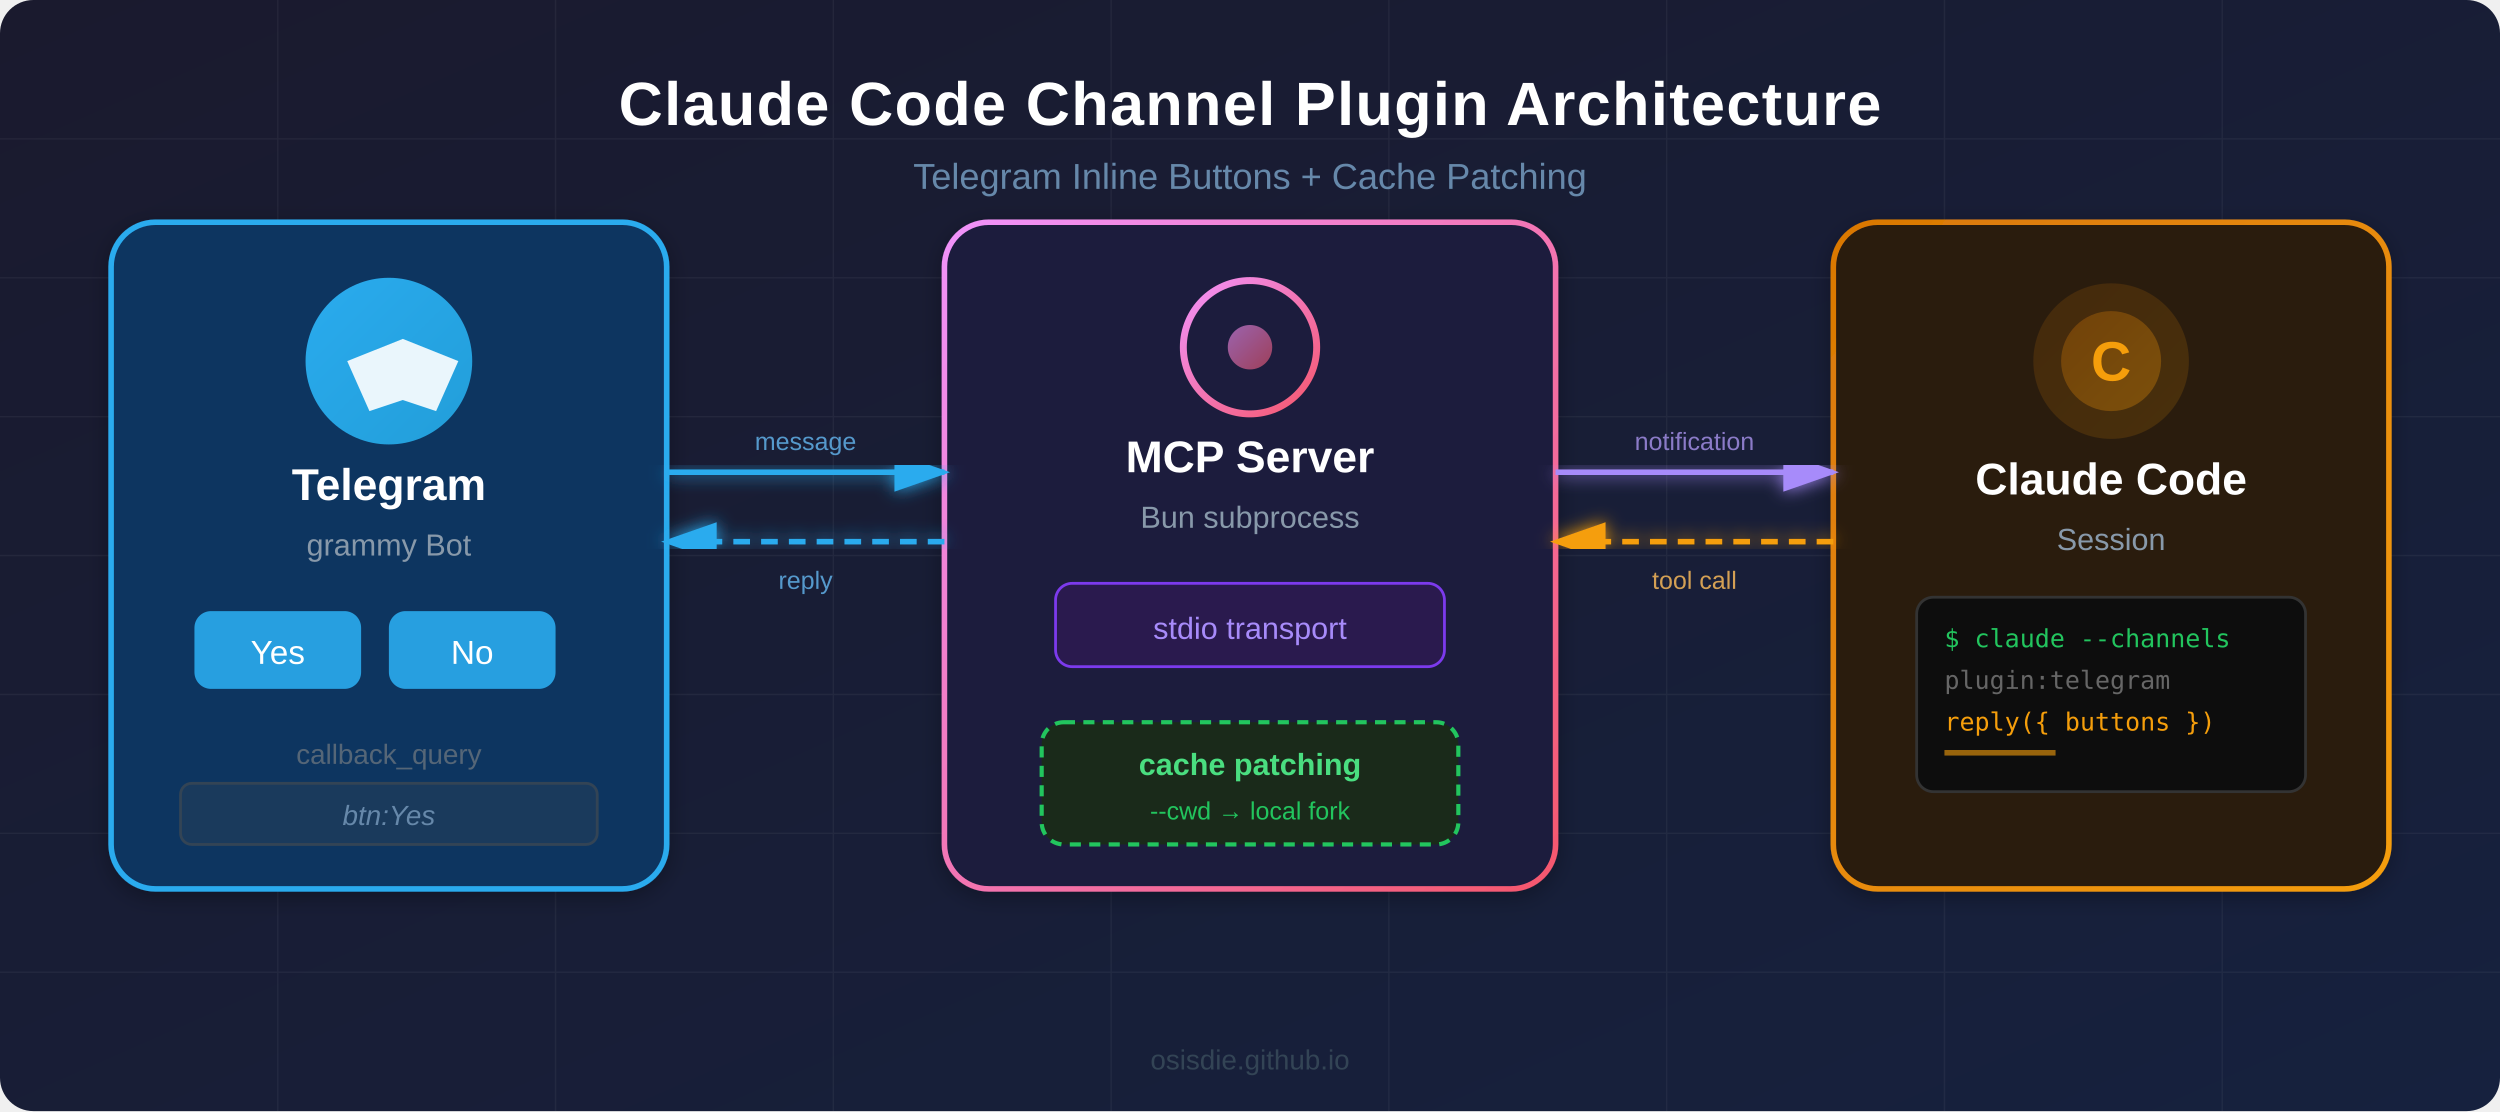
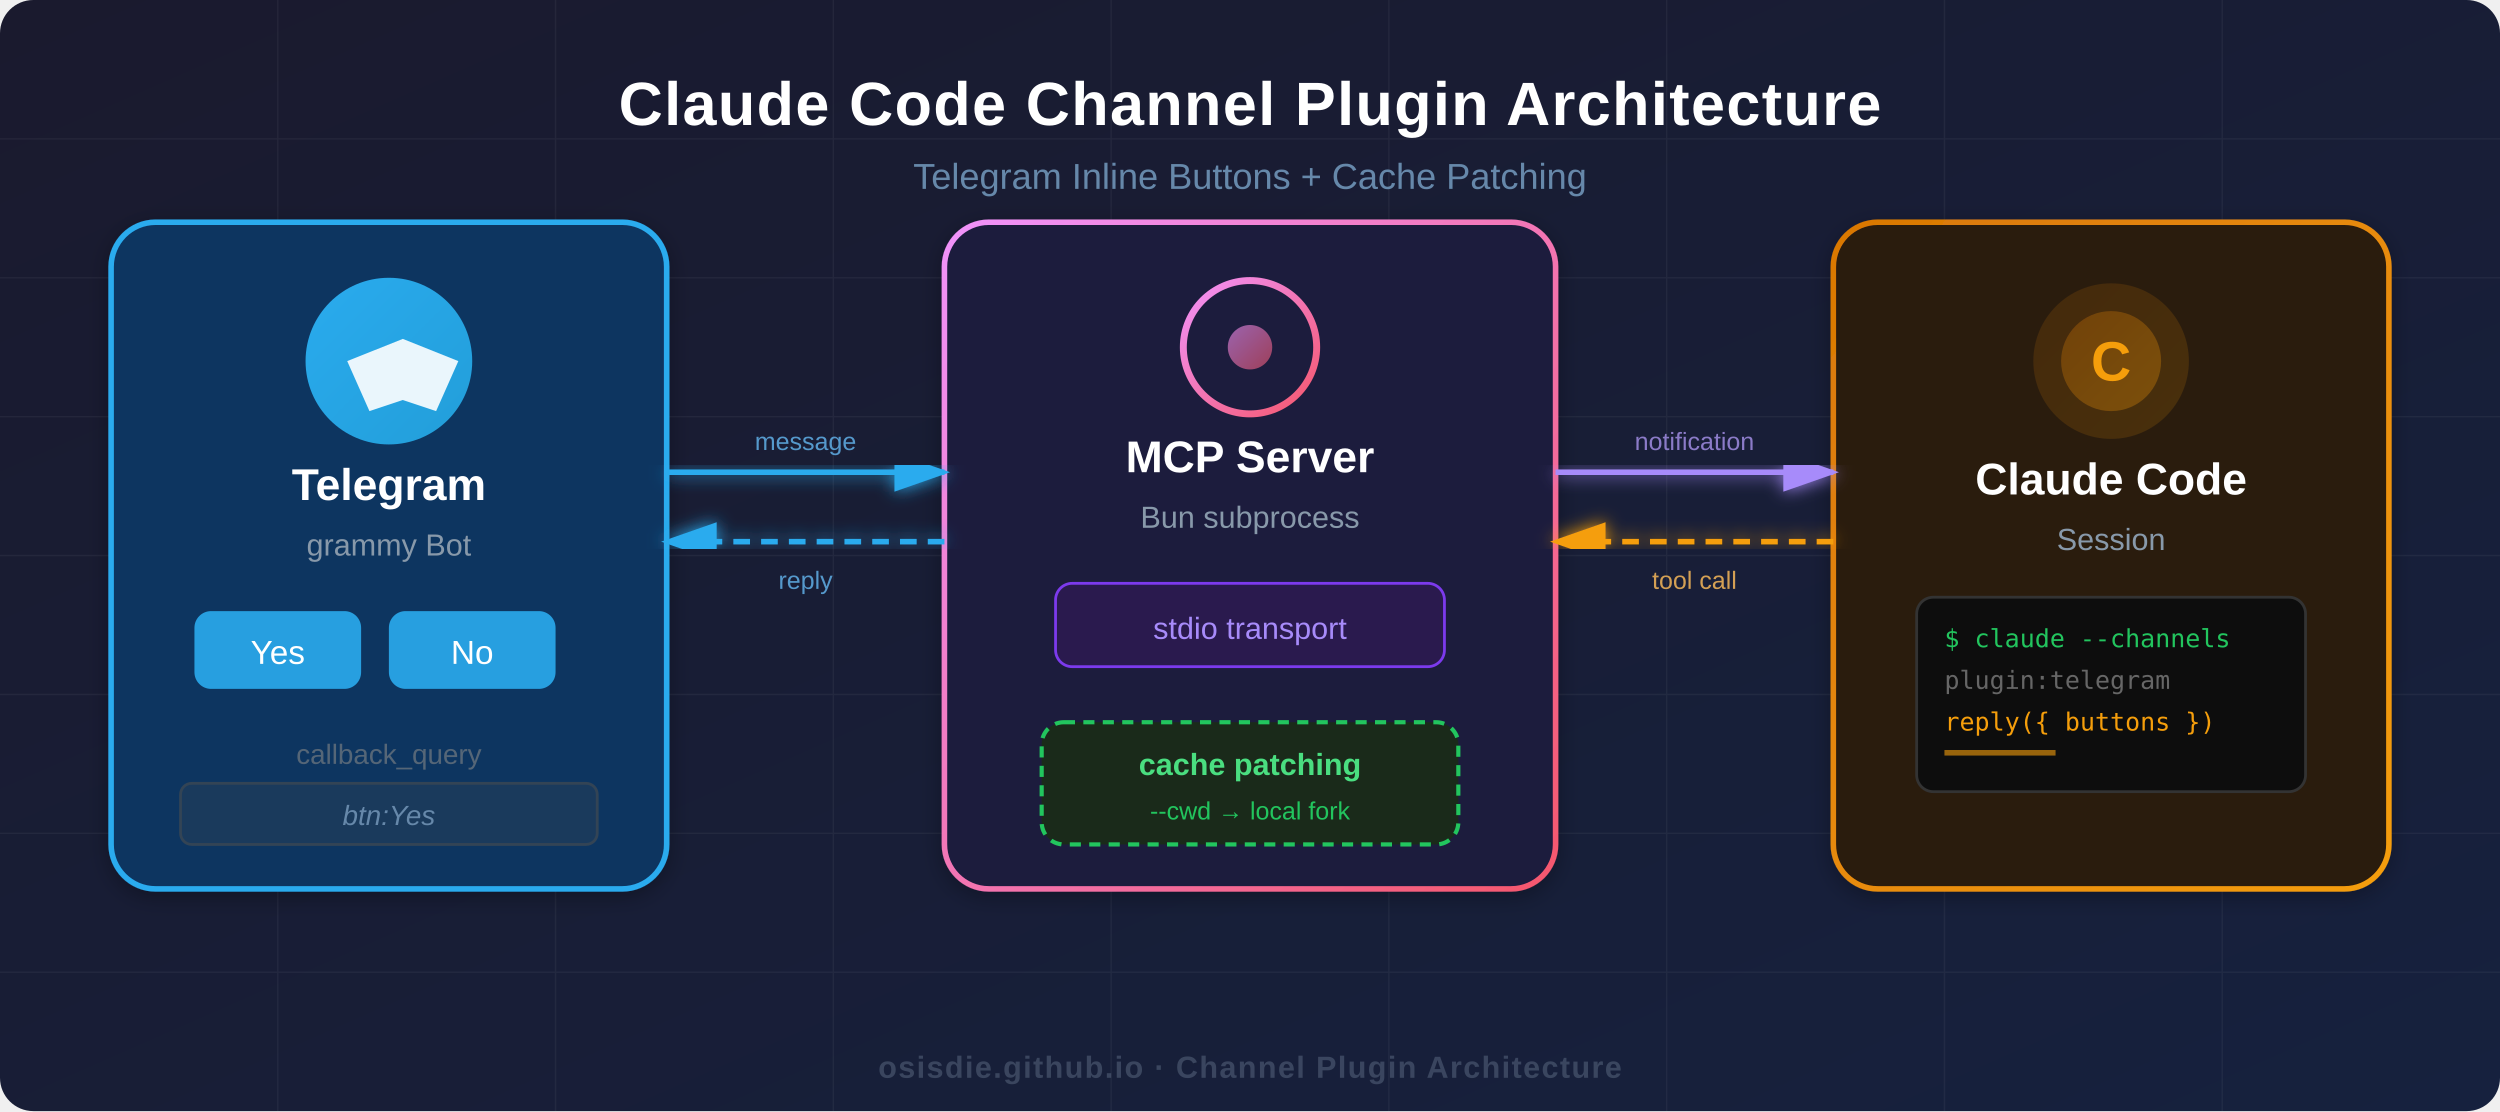
<svg xmlns="http://www.w3.org/2000/svg" viewBox="0 0 900 400" font-family="Segoe UI, Arial, sans-serif">
  <defs>
    <linearGradient id="bgGrad" x1="0%" y1="0%" x2="100%" y2="100%">
      <stop offset="0%" style="stop-color:#1a1a2e;stop-opacity:1" />
      <stop offset="100%" style="stop-color:#16213e;stop-opacity:1" />
    </linearGradient>
    <linearGradient id="telegramGrad" x1="0%" y1="0%" x2="100%" y2="100%">
      <stop offset="0%" style="stop-color:#2AABEE" />
      <stop offset="100%" style="stop-color:#229ED9" />
    </linearGradient>
    <linearGradient id="mcpGrad" x1="0%" y1="0%" x2="100%" y2="100%">
      <stop offset="0%" style="stop-color:#f093fb" />
      <stop offset="100%" style="stop-color:#f5576c" />
    </linearGradient>
    <linearGradient id="claudeGrad" x1="0%" y1="0%" x2="100%" y2="100%">
      <stop offset="0%" style="stop-color:#D97706" />
      <stop offset="100%" style="stop-color:#F59E0B" />
    </linearGradient>
    <filter id="glow">
      <feGaussianBlur stdDeviation="3" result="coloredBlur" />
      <feMerge>
        <feMergeNode in="coloredBlur" />
        <feMergeNode in="SourceGraphic" />
      </feMerge>
    </filter>
    <filter id="shadow">
      <feDropShadow dx="0" dy="2" stdDeviation="4" flood-color="#000" flood-opacity="0.3" />
    </filter>
  </defs>
  <rect width="900" height="400" fill="url(#bgGrad)" rx="12" />
  <g opacity="0.05" stroke="#fff" stroke-width="0.5">
    <line x1="0" y1="50" x2="900" y2="50" />
    <line x1="0" y1="100" x2="900" y2="100" />
    <line x1="0" y1="150" x2="900" y2="150" />
    <line x1="0" y1="200" x2="900" y2="200" />
    <line x1="0" y1="250" x2="900" y2="250" />
    <line x1="0" y1="300" x2="900" y2="300" />
    <line x1="0" y1="350" x2="900" y2="350" />
    <line x1="100" y1="0" x2="100" y2="400" />
    <line x1="200" y1="0" x2="200" y2="400" />
    <line x1="300" y1="0" x2="300" y2="400" />
    <line x1="400" y1="0" x2="400" y2="400" />
    <line x1="500" y1="0" x2="500" y2="400" />
    <line x1="600" y1="0" x2="600" y2="400" />
    <line x1="700" y1="0" x2="700" y2="400" />
    <line x1="800" y1="0" x2="800" y2="400" />
  </g>
  <g filter="url(#shadow)">
    <rect x="40" y="80" width="200" height="240" rx="16" fill="#0f3460" stroke="#2AABEE" stroke-width="2" />
  </g>
  <circle cx="140" cy="130" r="30" fill="url(#telegramGrad)" />
  <path d="M125 130l20-8 20 8-8 18-12-4-12 4z" fill="#fff" opacity="0.9" />
  <text x="140" y="180" text-anchor="middle" fill="#fff" font-size="16" font-weight="600">Telegram</text>
  <text x="140" y="200" text-anchor="middle" fill="#8899aa" font-size="11">grammy Bot</text>
  <rect x="70" y="220" width="60" height="28" rx="6" fill="#2AABEE" opacity="0.9" />
  <text x="100" y="239" text-anchor="middle" fill="#fff" font-size="12" font-weight="500">Yes</text>
  <rect x="140" y="220" width="60" height="28" rx="6" fill="#2AABEE" opacity="0.9" />
  <text x="170" y="239" text-anchor="middle" fill="#fff" font-size="12" font-weight="500">No</text>
  <text x="140" y="275" text-anchor="middle" fill="#556677" font-size="10">callback_query</text>
  <rect x="65" y="282" width="150" height="22" rx="4" fill="#1a3a5c" stroke="#334455" stroke-width="1" />
  <text x="140" y="297" text-anchor="middle" fill="#6688aa" font-size="10" font-style="italic">btn:Yes</text>
  <g filter="url(#shadow)">
    <rect x="340" y="80" width="220" height="240" rx="16" fill="#1a1a3e" stroke="url(#mcpGrad)" stroke-width="2" />
  </g>
  <circle cx="450" cy="125" r="24" fill="none" stroke="url(#mcpGrad)" stroke-width="2.5" />
  <circle cx="450" cy="125" r="8" fill="url(#mcpGrad)" opacity="0.6" />
  <line x1="450" y1="101" x2="450" y2="109" stroke="url(#mcpGrad)" stroke-width="2" />
  <line x1="450" y1="141" x2="450" y2="149" stroke="url(#mcpGrad)" stroke-width="2" />
  <line x1="426" y1="125" x2="434" y2="125" stroke="url(#mcpGrad)" stroke-width="2" />
  <line x1="466" y1="125" x2="474" y2="125" stroke="url(#mcpGrad)" stroke-width="2" />
  <text x="450" y="170" text-anchor="middle" fill="#fff" font-size="16" font-weight="600">MCP Server</text>
  <text x="450" y="190" text-anchor="middle" fill="#8899aa" font-size="11">Bun subprocess</text>
  <rect x="380" y="210" width="140" height="30" rx="6" fill="#2a1a4e" stroke="#7c3aed" stroke-width="1" />
  <text x="450" y="230" text-anchor="middle" fill="#a78bfa" font-size="11">stdio transport</text>
  <rect x="375" y="260" width="150" height="44" rx="8" fill="#1a2a1a" stroke="#22c55e" stroke-width="1.5" stroke-dasharray="4,3" />
  <text x="450" y="279" text-anchor="middle" fill="#4ade80" font-size="11" font-weight="600">cache patching</text>
  <text x="450" y="295" text-anchor="middle" fill="#22c55e" font-size="9">--cwd → local fork</text>
  <g filter="url(#shadow)">
    <rect x="660" y="80" width="200" height="240" rx="16" fill="#2a1a0e" stroke="url(#claudeGrad)" stroke-width="2" />
  </g>
  <circle cx="760" cy="130" r="28" fill="url(#claudeGrad)" opacity="0.15" />
  <circle cx="760" cy="130" r="18" fill="url(#claudeGrad)" opacity="0.3" />
  <text x="760" y="137" text-anchor="middle" fill="#F59E0B" font-size="20" font-weight="700">C</text>
  <text x="760" y="178" text-anchor="middle" fill="#fff" font-size="16" font-weight="600">Claude Code</text>
  <text x="760" y="198" text-anchor="middle" fill="#8899aa" font-size="11">Session</text>
  <rect x="690" y="215" width="140" height="70" rx="6" fill="#0d0d0d" stroke="#333" stroke-width="1" />
  <text x="700" y="233" fill="#22c55e" font-size="9" font-family="monospace">$ claude --channels</text>
  <text x="700" y="248" fill="#666" font-size="9" font-family="monospace">  plugin:telegram</text>
  <text x="700" y="263" fill="#F59E0B" font-size="9" font-family="monospace">reply({ buttons })</text>
  <rect x="700" y="270" width="40" height="2" fill="#F59E0B" opacity="0.6">
    <animate attributeName="opacity" values="0.6;0;0.6" dur="1.5s" repeatCount="indefinite" />
  </rect>
  <g filter="url(#glow)">
    <line x1="240" y1="170" x2="340" y2="170" stroke="#2AABEE" stroke-width="2" marker-end="url(#arrowBlue)" />
    <line x1="340" y1="195" x2="240" y2="195" stroke="#2AABEE" stroke-width="2" stroke-dasharray="6,4" marker-end="url(#arrowBlueR)" />
  </g>
  <g filter="url(#glow)">
    <line x1="560" y1="170" x2="660" y2="170" stroke="#a78bfa" stroke-width="2" marker-end="url(#arrowPurple)" />
    <line x1="660" y1="195" x2="560" y2="195" stroke="#F59E0B" stroke-width="2" stroke-dasharray="6,4" marker-end="url(#arrowOrangeR)" />
  </g>
  <defs>
    <marker id="arrowBlue" markerWidth="10" markerHeight="7" refX="9" refY="3.5" orient="auto">
      <polygon points="0 0, 10 3.5, 0 7" fill="#2AABEE" />
    </marker>
    <marker id="arrowBlueR" markerWidth="10" markerHeight="7" refX="9" refY="3.5" orient="auto">
      <polygon points="0 0, 10 3.5, 0 7" fill="#2AABEE" />
    </marker>
    <marker id="arrowPurple" markerWidth="10" markerHeight="7" refX="9" refY="3.5" orient="auto">
      <polygon points="0 0, 10 3.5, 0 7" fill="#a78bfa" />
    </marker>
    <marker id="arrowOrangeR" markerWidth="10" markerHeight="7" refX="9" refY="3.5" orient="auto">
      <polygon points="0 0, 10 3.5, 0 7" fill="#F59E0B" />
    </marker>
  </defs>
  <text x="290" y="162" text-anchor="middle" fill="#5599cc" font-size="9">message</text>
  <text x="290" y="212" text-anchor="middle" fill="#5599cc" font-size="9">reply</text>
  <text x="610" y="162" text-anchor="middle" fill="#8b7bc8" font-size="9">notification</text>
  <text x="610" y="212" text-anchor="middle" fill="#d4a054" font-size="9">tool call</text>
  <text x="450" y="45" text-anchor="middle" fill="#fff" font-size="22" font-weight="700" letter-spacing="0.5">Claude Code Channel Plugin Architecture</text>
  <text x="450" y="68" text-anchor="middle" fill="#6688aa" font-size="13">Telegram Inline Buttons + Cache Patching</text>
-   <text x="450" y="385" text-anchor="middle" fill="#334455" font-size="10">osisdie.github.io</text>
+   <g opacity="0.45">
+     <text x="450" y="388" text-anchor="middle" fill="#64748b" font-family="Segoe UI, Arial, sans-serif" font-size="11" font-weight="600" letter-spacing="0.5px">osisdie.github.io · Channel Plugin Architecture</text>
+   </g>
</svg>
